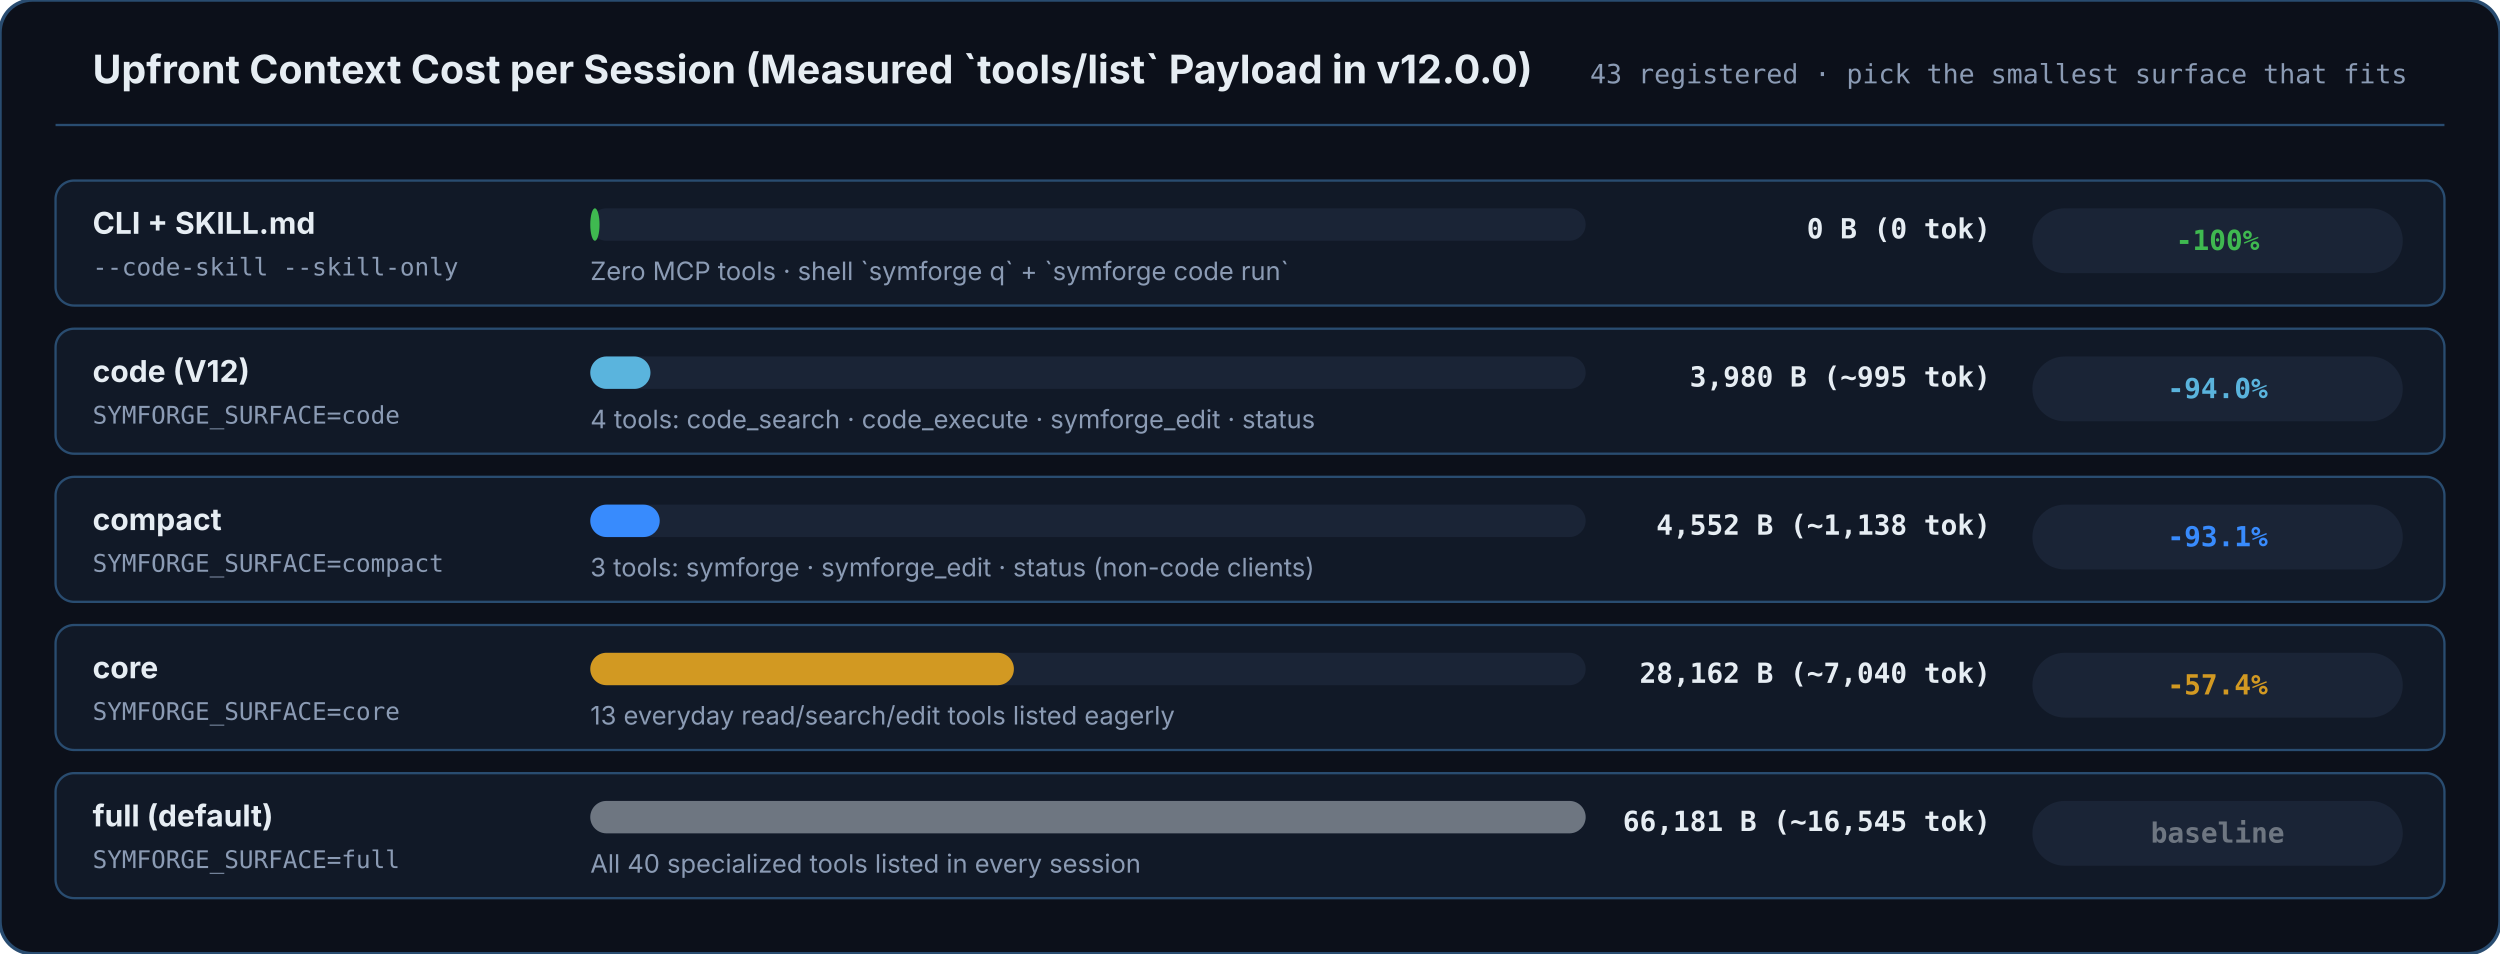
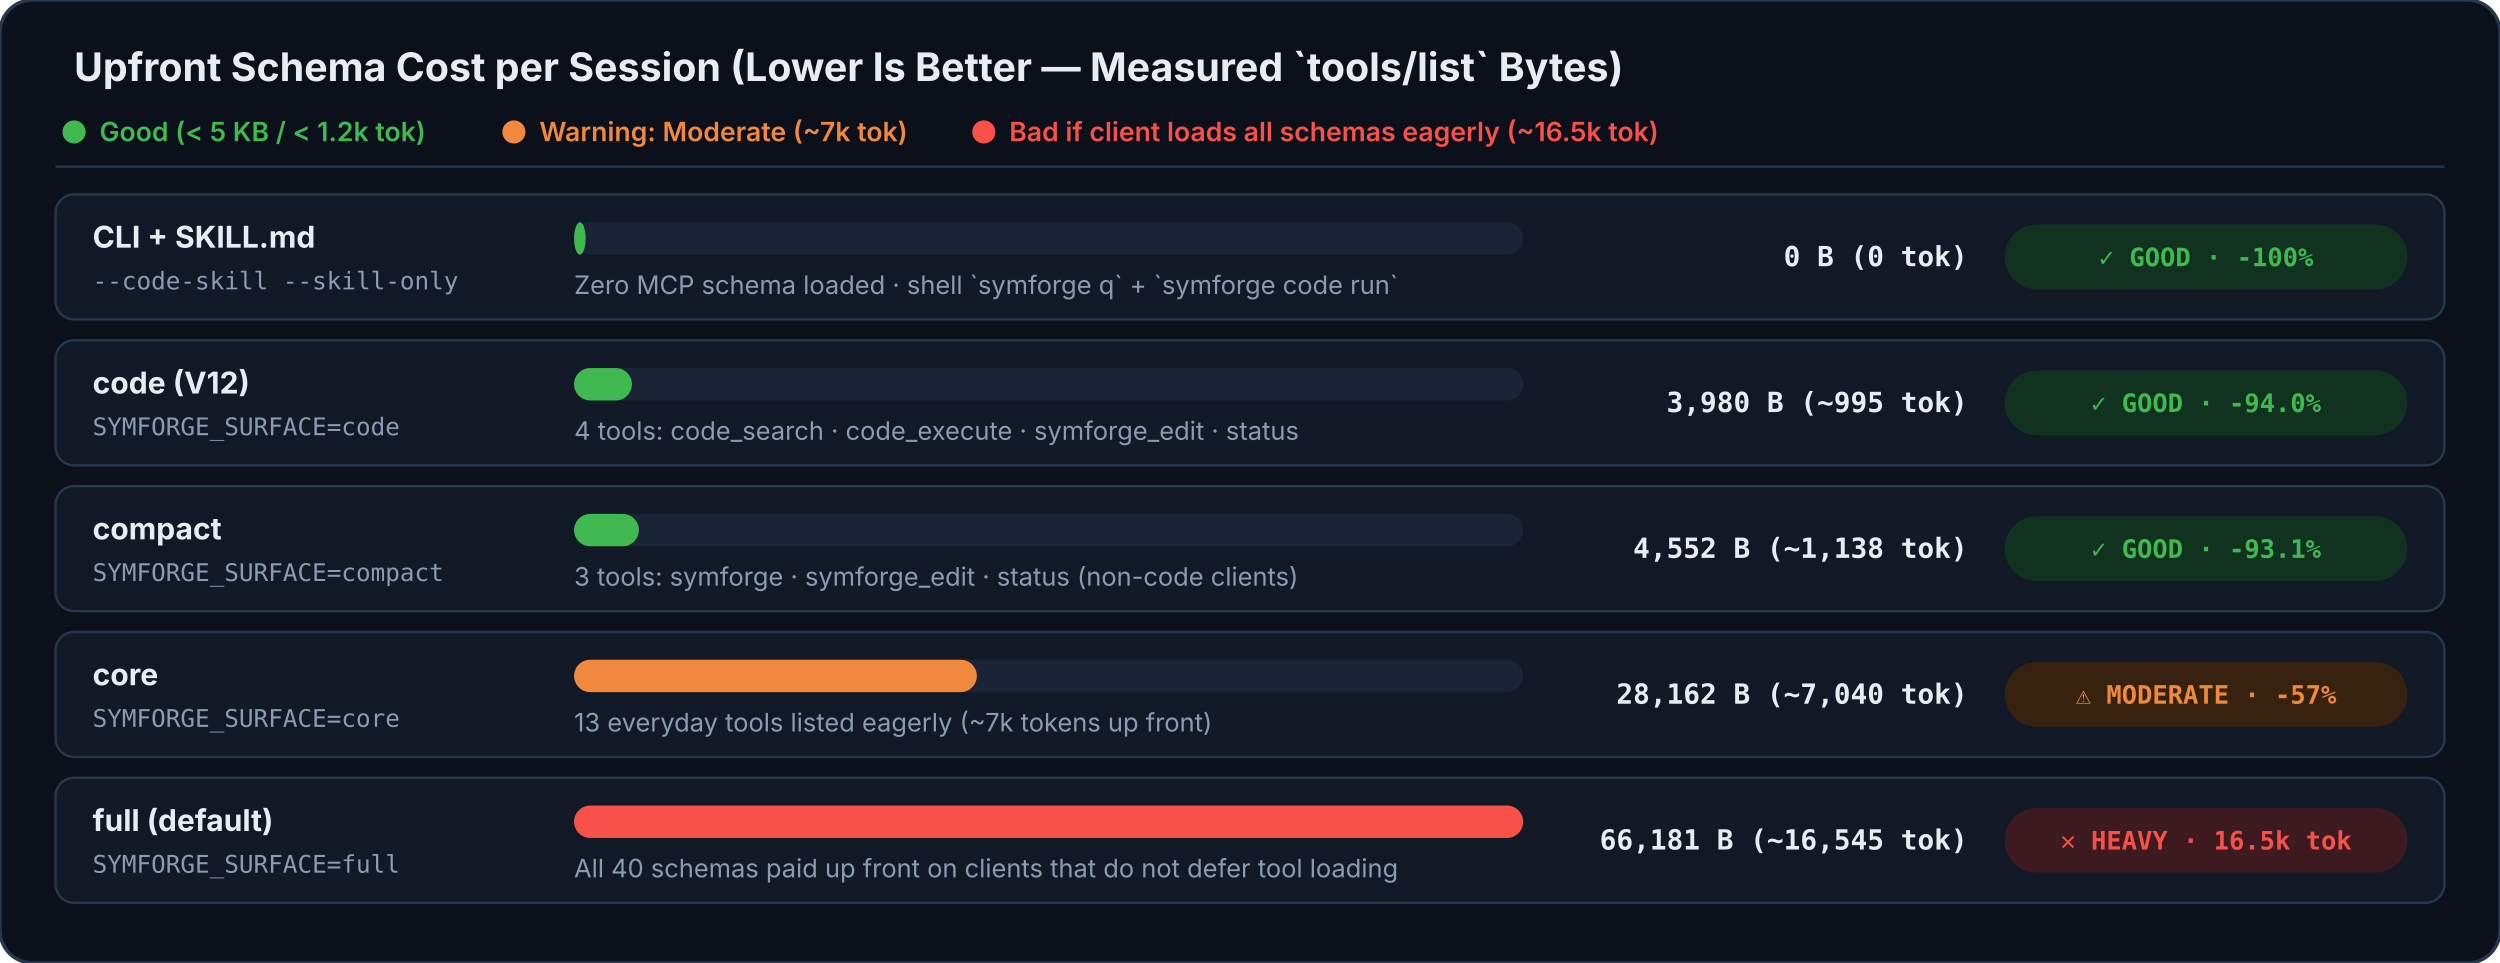
- <svg xmlns="http://www.w3.org/2000/svg" viewBox="0 0 1080 412" width="1080" height="412" role="img" aria-labelledby="sTitle sDesc">
-   <rect x="0" y="0" width="1080" height="412" rx="14" fill="#0c101a" stroke="#294c70" stroke-width="1.5" />
-   <text x="40" y="36" font-family="system-ui, -apple-system, Segoe UI, sans-serif" font-size="17" font-weight="700" fill="#e6edf3">Upfront Context Cost per Session (Measured `tools/list` Payload in v12.0.0)</text>
-   <text x="1040" y="36" text-anchor="end" font-family="ui-monospace, SFMono-Regular, Consolas, monospace" font-size="11.5" fill="#8b9bb4">43 registered · pick the smallest surface that fits</text>
-   <line x1="24" y1="54" x2="1056" y2="54" stroke="#294c70" stroke-width="1" />
-   <rect x="24" y="78" width="1032" height="54" rx="8" fill="#111927" stroke="#294c70" stroke-width="1" />
-   <text x="40" y="101" font-family="system-ui, -apple-system, Segoe UI, sans-serif" font-size="13" font-weight="700" fill="#e6edf3">CLI + SKILL.md</text>
-   <text x="40" y="119" font-family="ui-monospace, SFMono-Regular, Consolas, monospace" font-size="10.5" fill="#8b9bb4">--code-skill --skill-only</text>
-   <rect x="255" y="90" width="430" height="14" rx="7" fill="#1a2436" />
-   <rect x="255" y="90" width="4" height="14" rx="7" fill="#3fb950" />
-   <text x="255" y="121" font-family="system-ui, -apple-system, Segoe UI, sans-serif" font-size="11" fill="#8b9bb4">Zero MCP tools · shell `symforge q` + `symforge code run`</text>
-   <text x="860" y="103" text-anchor="end" font-family="ui-monospace, SFMono-Regular, Consolas, monospace" font-size="12" font-weight="700" fill="#e6edf3">0 B (0 tok)</text>
-   <rect x="878" y="90" width="160" height="28" rx="14" fill="#1a2436" />
-   <text x="958" y="108" text-anchor="middle" font-family="ui-monospace, SFMono-Regular, Consolas, monospace" font-size="12" font-weight="700" fill="#3fb950">-100%</text>
-   <rect x="24" y="142" width="1032" height="54" rx="8" fill="#111927" stroke="#294c70" stroke-width="1" />
-   <text x="40" y="165" font-family="system-ui, -apple-system, Segoe UI, sans-serif" font-size="13" font-weight="700" fill="#e6edf3">code (V12)</text>
-   <text x="40" y="183" font-family="ui-monospace, SFMono-Regular, Consolas, monospace" font-size="10.5" fill="#8b9bb4">SYMFORGE_SURFACE=code</text>
-   <rect x="255" y="154" width="430" height="14" rx="7" fill="#1a2436" />
-   <rect x="255" y="154" width="26" height="14" rx="7" fill="#5ab4dd" />
-   <text x="255" y="185" font-family="system-ui, -apple-system, Segoe UI, sans-serif" font-size="11" fill="#8b9bb4">4 tools: code_search · code_execute · symforge_edit · status</text>
-   <text x="860" y="167" text-anchor="end" font-family="ui-monospace, SFMono-Regular, Consolas, monospace" font-size="12" font-weight="700" fill="#e6edf3">3,980 B (~995 tok)</text>
-   <rect x="878" y="154" width="160" height="28" rx="14" fill="#1a2436" />
-   <text x="958" y="172" text-anchor="middle" font-family="ui-monospace, SFMono-Regular, Consolas, monospace" font-size="12" font-weight="700" fill="#5ab4dd">-94.0%</text>
-   <rect x="24" y="206" width="1032" height="54" rx="8" fill="#111927" stroke="#294c70" stroke-width="1" />
-   <text x="40" y="229" font-family="system-ui, -apple-system, Segoe UI, sans-serif" font-size="13" font-weight="700" fill="#e6edf3">compact</text>
-   <text x="40" y="247" font-family="ui-monospace, SFMono-Regular, Consolas, monospace" font-size="10.5" fill="#8b9bb4">SYMFORGE_SURFACE=compact</text>
-   <rect x="255" y="218" width="430" height="14" rx="7" fill="#1a2436" />
-   <rect x="255" y="218" width="30" height="14" rx="7" fill="#388bfd" />
-   <text x="255" y="249" font-family="system-ui, -apple-system, Segoe UI, sans-serif" font-size="11" fill="#8b9bb4">3 tools: symforge · symforge_edit · status (non-code clients)</text>
-   <text x="860" y="231" text-anchor="end" font-family="ui-monospace, SFMono-Regular, Consolas, monospace" font-size="12" font-weight="700" fill="#e6edf3">4,552 B (~1,138 tok)</text>
-   <rect x="878" y="218" width="160" height="28" rx="14" fill="#1a2436" />
-   <text x="958" y="236" text-anchor="middle" font-family="ui-monospace, SFMono-Regular, Consolas, monospace" font-size="12" font-weight="700" fill="#388bfd">-93.1%</text>
-   <rect x="24" y="270" width="1032" height="54" rx="8" fill="#111927" stroke="#294c70" stroke-width="1" />
-   <text x="40" y="293" font-family="system-ui, -apple-system, Segoe UI, sans-serif" font-size="13" font-weight="700" fill="#e6edf3">core</text>
-   <text x="40" y="311" font-family="ui-monospace, SFMono-Regular, Consolas, monospace" font-size="10.5" fill="#8b9bb4">SYMFORGE_SURFACE=core</text>
-   <rect x="255" y="282" width="430" height="14" rx="7" fill="#1a2436" />
-   <rect x="255" y="282" width="183" height="14" rx="7" fill="#d29922" />
-   <text x="255" y="313" font-family="system-ui, -apple-system, Segoe UI, sans-serif" font-size="11" fill="#8b9bb4">13 everyday read/search/edit tools listed eagerly</text>
-   <text x="860" y="295" text-anchor="end" font-family="ui-monospace, SFMono-Regular, Consolas, monospace" font-size="12" font-weight="700" fill="#e6edf3">28,162 B (~7,040 tok)</text>
-   <rect x="878" y="282" width="160" height="28" rx="14" fill="#1a2436" />
-   <text x="958" y="300" text-anchor="middle" font-family="ui-monospace, SFMono-Regular, Consolas, monospace" font-size="12" font-weight="700" fill="#d29922">-57.4%</text>
-   <rect x="24" y="334" width="1032" height="54" rx="8" fill="#111927" stroke="#294c70" stroke-width="1" />
-   <text x="40" y="357" font-family="system-ui, -apple-system, Segoe UI, sans-serif" font-size="13" font-weight="700" fill="#e6edf3">full (default)</text>
-   <text x="40" y="375" font-family="ui-monospace, SFMono-Regular, Consolas, monospace" font-size="10.5" fill="#8b9bb4">SYMFORGE_SURFACE=full</text>
-   <rect x="255" y="346" width="430" height="14" rx="7" fill="#1a2436" />
-   <rect x="255" y="346" width="430" height="14" rx="7" fill="#6e7681" />
-   <text x="255" y="377" font-family="system-ui, -apple-system, Segoe UI, sans-serif" font-size="11" fill="#8b9bb4">All 40 specialized tools listed in every session</text>
-   <text x="860" y="359" text-anchor="end" font-family="ui-monospace, SFMono-Regular, Consolas, monospace" font-size="12" font-weight="700" fill="#e6edf3">66,181 B (~16,545 tok)</text>
-   <rect x="878" y="346" width="160" height="28" rx="14" fill="#1a2436" />
-   <text x="958" y="364" text-anchor="middle" font-family="ui-monospace, SFMono-Regular, Consolas, monospace" font-size="12" font-weight="700" fill="#6e7681">baseline</text>
+ <svg xmlns="http://www.w3.org/2000/svg" viewBox="0 0 1080 416" width="1080" height="416" role="img" aria-labelledby="sTitle sDesc">
+   <rect x="0" y="0" width="1080" height="416" rx="14" fill="#0c101a" stroke="#263850" stroke-width="1.5" />
+   <text x="32" y="35" font-family="system-ui, -apple-system, Segoe UI, sans-serif" font-size="17" font-weight="700" fill="#e6edf3">Upfront Schema Cost per Session (Lower Is Better — Measured `tools/list` Bytes)</text>
+   <circle cx="32" cy="57" r="5" fill="#3fb950" />
+   <text x="43" y="61" font-family="system-ui, -apple-system, Segoe UI, sans-serif" font-size="11.5" font-weight="600" fill="#3fb950">Good (&lt; 5 KB / &lt; 1.2k tok)</text>
+   <circle cx="222" cy="57" r="5" fill="#f0883e" />
+   <text x="233" y="61" font-family="system-ui, -apple-system, Segoe UI, sans-serif" font-size="11.5" font-weight="600" fill="#f0883e">Warning: Moderate (~7k tok)</text>
+   <circle cx="425" cy="57" r="5" fill="#f85149" />
+   <text x="436" y="61" font-family="system-ui, -apple-system, Segoe UI, sans-serif" font-size="11.5" font-weight="600" fill="#f85149">Bad if client loads all schemas eagerly (~16.5k tok)</text>
+   <line x1="24" y1="72" x2="1056" y2="72" stroke="#263850" stroke-width="1" />
+   <rect x="24" y="84" width="1032" height="54" rx="8" fill="#111927" stroke="#263850" stroke-width="1" />
+   <text x="40" y="107" font-family="system-ui, -apple-system, Segoe UI, sans-serif" font-size="13" font-weight="700" fill="#e6edf3">CLI + SKILL.md</text>
+   <text x="40" y="125" font-family="ui-monospace, SFMono-Regular, Consolas, monospace" font-size="10.5" fill="#8b9bb4">--code-skill --skill-only</text>
+   <rect x="248" y="96" width="410" height="14" rx="7" fill="#1a2436" />
+   <rect x="248" y="96" width="5" height="14" rx="7" fill="#3fb950" />
+   <text x="248" y="127" font-family="system-ui, -apple-system, Segoe UI, sans-serif" font-size="11" fill="#8b9bb4">Zero MCP schema loaded · shell `symforge q` + `symforge code run`</text>
+   <text x="850" y="115" text-anchor="end" font-family="ui-monospace, SFMono-Regular, Consolas, monospace" font-size="12" font-weight="700" fill="#e6edf3">0 B (0 tok)</text>
+   <rect x="866" y="97" width="174" height="28" rx="14" fill="#123220" />
+   <text x="953" y="115" text-anchor="middle" font-family="ui-monospace, SFMono-Regular, Consolas, monospace" font-size="11" font-weight="700" fill="#3fb950">✓ GOOD · -100%</text>
+   <rect x="24" y="147" width="1032" height="54" rx="8" fill="#111927" stroke="#263850" stroke-width="1" />
+   <text x="40" y="170" font-family="system-ui, -apple-system, Segoe UI, sans-serif" font-size="13" font-weight="700" fill="#e6edf3">code (V12)</text>
+   <text x="40" y="188" font-family="ui-monospace, SFMono-Regular, Consolas, monospace" font-size="10.5" fill="#8b9bb4">SYMFORGE_SURFACE=code</text>
+   <rect x="248" y="159" width="410" height="14" rx="7" fill="#1a2436" />
+   <rect x="248" y="159" width="25" height="14" rx="7" fill="#3fb950" />
+   <text x="248" y="190" font-family="system-ui, -apple-system, Segoe UI, sans-serif" font-size="11" fill="#8b9bb4">4 tools: code_search · code_execute · symforge_edit · status</text>
+   <text x="850" y="178" text-anchor="end" font-family="ui-monospace, SFMono-Regular, Consolas, monospace" font-size="12" font-weight="700" fill="#e6edf3">3,980 B (~995 tok)</text>
+   <rect x="866" y="160" width="174" height="28" rx="14" fill="#123220" />
+   <text x="953" y="178" text-anchor="middle" font-family="ui-monospace, SFMono-Regular, Consolas, monospace" font-size="11" font-weight="700" fill="#3fb950">✓ GOOD · -94.0%</text>
+   <rect x="24" y="210" width="1032" height="54" rx="8" fill="#111927" stroke="#263850" stroke-width="1" />
+   <text x="40" y="233" font-family="system-ui, -apple-system, Segoe UI, sans-serif" font-size="13" font-weight="700" fill="#e6edf3">compact</text>
+   <text x="40" y="251" font-family="ui-monospace, SFMono-Regular, Consolas, monospace" font-size="10.5" fill="#8b9bb4">SYMFORGE_SURFACE=compact</text>
+   <rect x="248" y="222" width="410" height="14" rx="7" fill="#1a2436" />
+   <rect x="248" y="222" width="28" height="14" rx="7" fill="#3fb950" />
+   <text x="248" y="253" font-family="system-ui, -apple-system, Segoe UI, sans-serif" font-size="11" fill="#8b9bb4">3 tools: symforge · symforge_edit · status (non-code clients)</text>
+   <text x="850" y="241" text-anchor="end" font-family="ui-monospace, SFMono-Regular, Consolas, monospace" font-size="12" font-weight="700" fill="#e6edf3">4,552 B (~1,138 tok)</text>
+   <rect x="866" y="223" width="174" height="28" rx="14" fill="#123220" />
+   <text x="953" y="241" text-anchor="middle" font-family="ui-monospace, SFMono-Regular, Consolas, monospace" font-size="11" font-weight="700" fill="#3fb950">✓ GOOD · -93.1%</text>
+   <rect x="24" y="273" width="1032" height="54" rx="8" fill="#111927" stroke="#263850" stroke-width="1" />
+   <text x="40" y="296" font-family="system-ui, -apple-system, Segoe UI, sans-serif" font-size="13" font-weight="700" fill="#e6edf3">core</text>
+   <text x="40" y="314" font-family="ui-monospace, SFMono-Regular, Consolas, monospace" font-size="10.5" fill="#8b9bb4">SYMFORGE_SURFACE=core</text>
+   <rect x="248" y="285" width="410" height="14" rx="7" fill="#1a2436" />
+   <rect x="248" y="285" width="174" height="14" rx="7" fill="#f0883e" />
+   <text x="248" y="316" font-family="system-ui, -apple-system, Segoe UI, sans-serif" font-size="11" fill="#8b9bb4">13 everyday tools listed eagerly (~7k tokens up front)</text>
+   <text x="850" y="304" text-anchor="end" font-family="ui-monospace, SFMono-Regular, Consolas, monospace" font-size="12" font-weight="700" fill="#e6edf3">28,162 B (~7,040 tok)</text>
+   <rect x="866" y="286" width="174" height="28" rx="14" fill="#36220e" />
+   <text x="953" y="304" text-anchor="middle" font-family="ui-monospace, SFMono-Regular, Consolas, monospace" font-size="11" font-weight="700" fill="#f0883e">⚠ MODERATE · -57%</text>
+   <rect x="24" y="336" width="1032" height="54" rx="8" fill="#111927" stroke="#263850" stroke-width="1" />
+   <text x="40" y="359" font-family="system-ui, -apple-system, Segoe UI, sans-serif" font-size="13" font-weight="700" fill="#e6edf3">full (default)</text>
+   <text x="40" y="377" font-family="ui-monospace, SFMono-Regular, Consolas, monospace" font-size="10.5" fill="#8b9bb4">SYMFORGE_SURFACE=full</text>
+   <rect x="248" y="348" width="410" height="14" rx="7" fill="#1a2436" />
+   <rect x="248" y="348" width="410" height="14" rx="7" fill="#f85149" />
+   <text x="248" y="379" font-family="system-ui, -apple-system, Segoe UI, sans-serif" font-size="11" fill="#8b9bb4">All 40 schemas paid up front on clients that do not defer tool loading</text>
+   <text x="850" y="367" text-anchor="end" font-family="ui-monospace, SFMono-Regular, Consolas, monospace" font-size="12" font-weight="700" fill="#e6edf3">66,181 B (~16,545 tok)</text>
+   <rect x="866" y="349" width="174" height="28" rx="14" fill="#3d1a20" />
+   <text x="953" y="367" text-anchor="middle" font-family="ui-monospace, SFMono-Regular, Consolas, monospace" font-size="11" font-weight="700" fill="#f85149">✕ HEAVY · 16.5k tok</text>
</svg>
